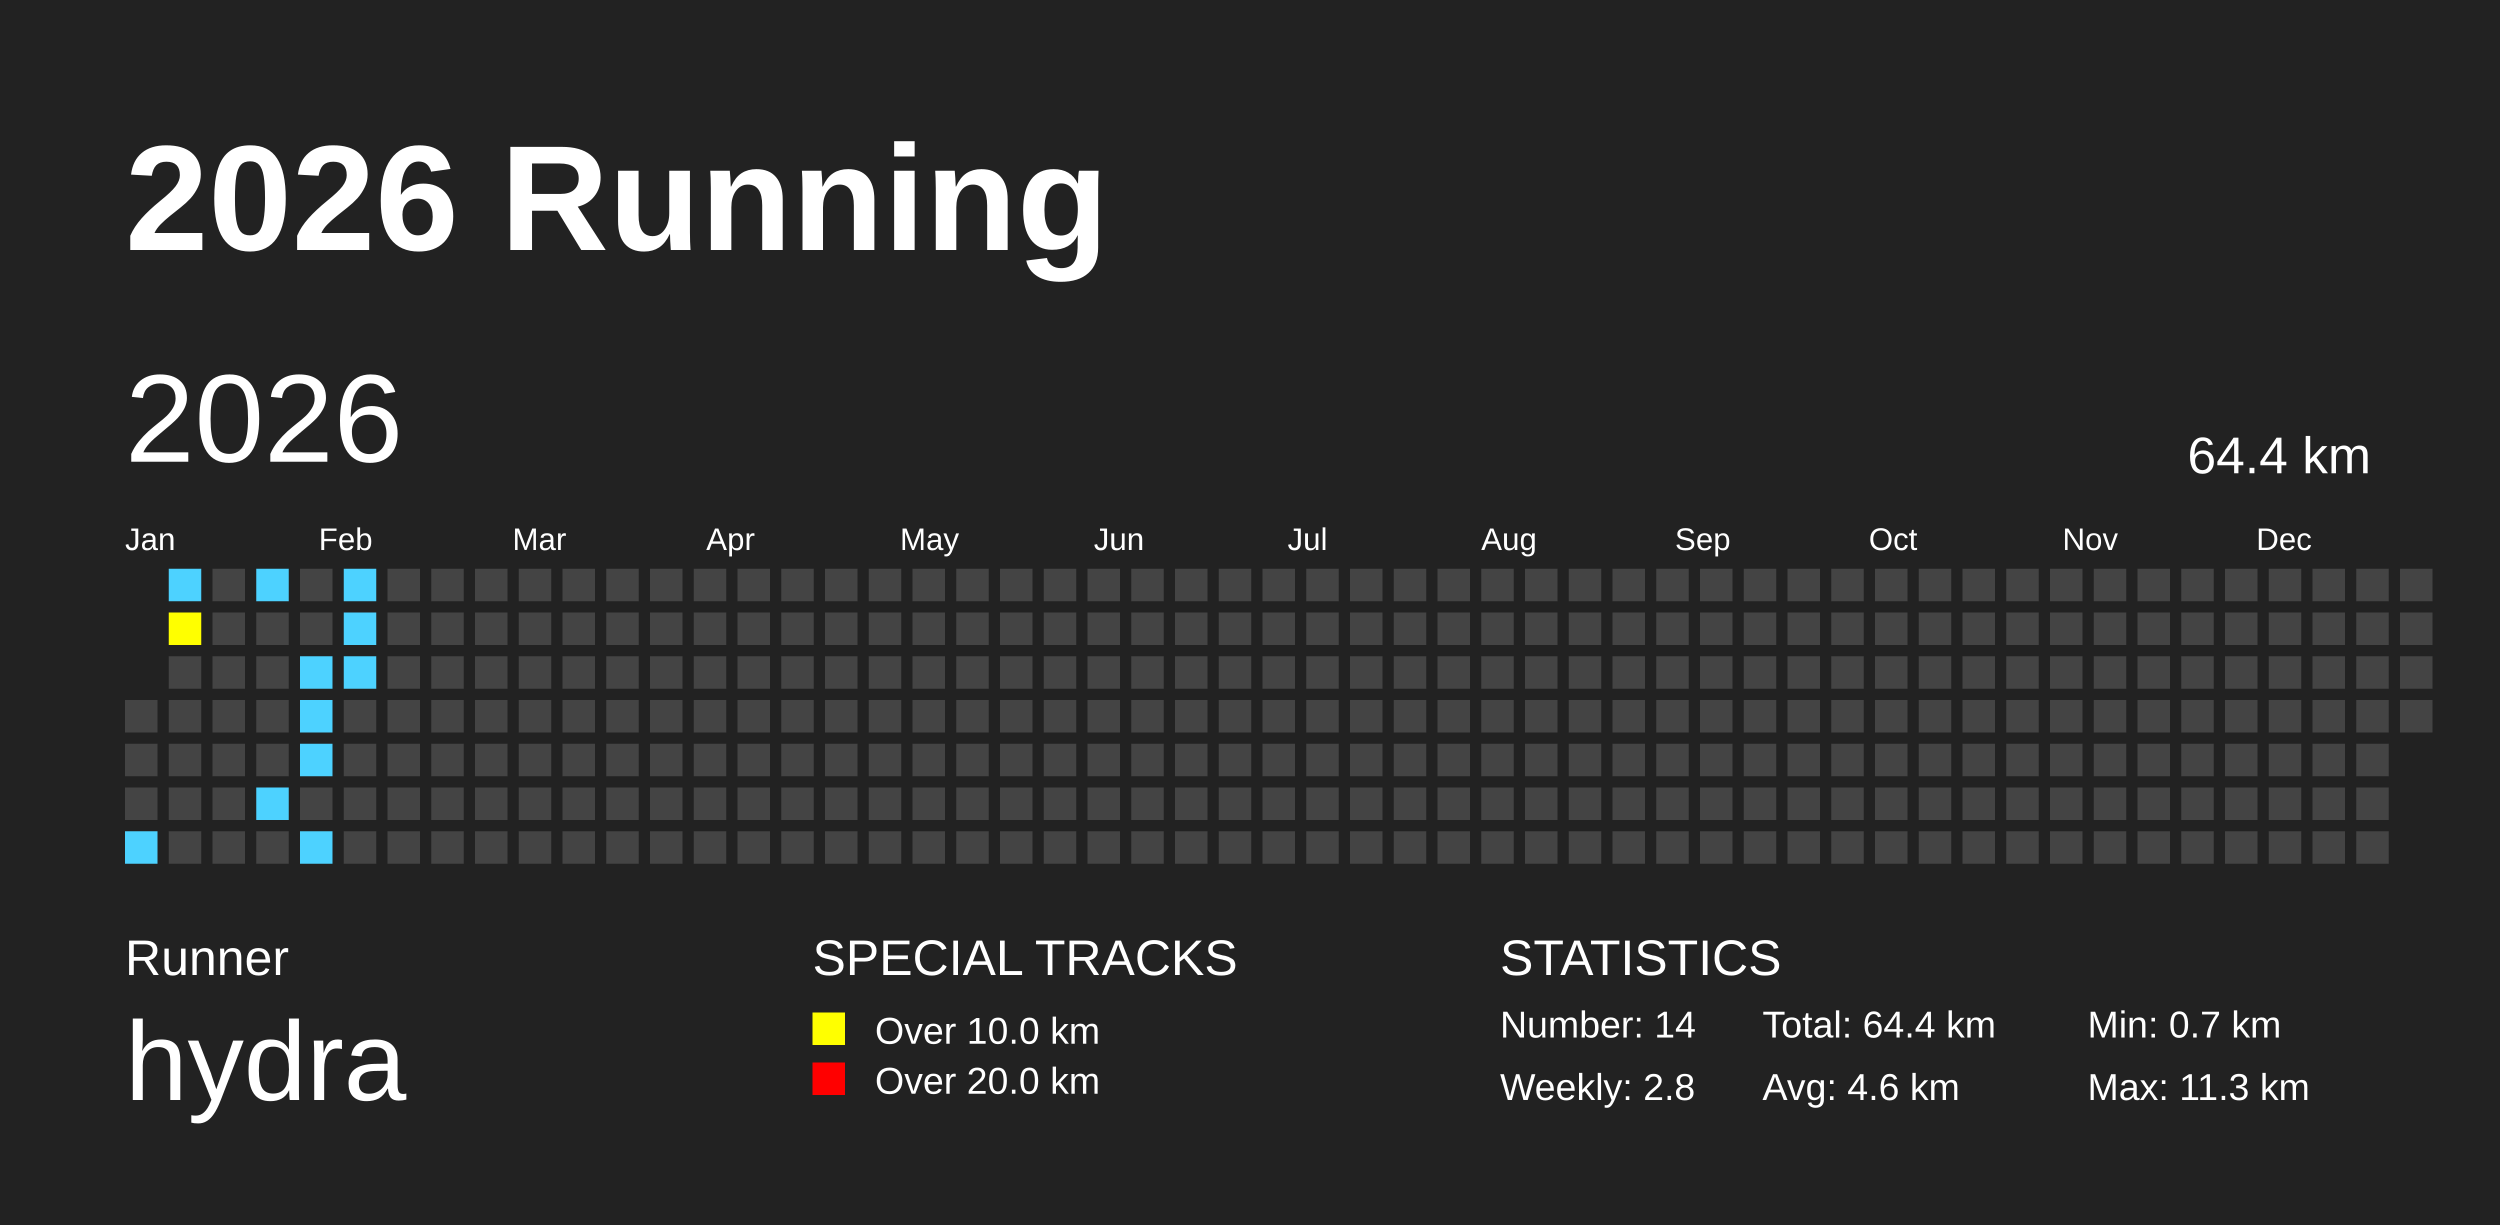
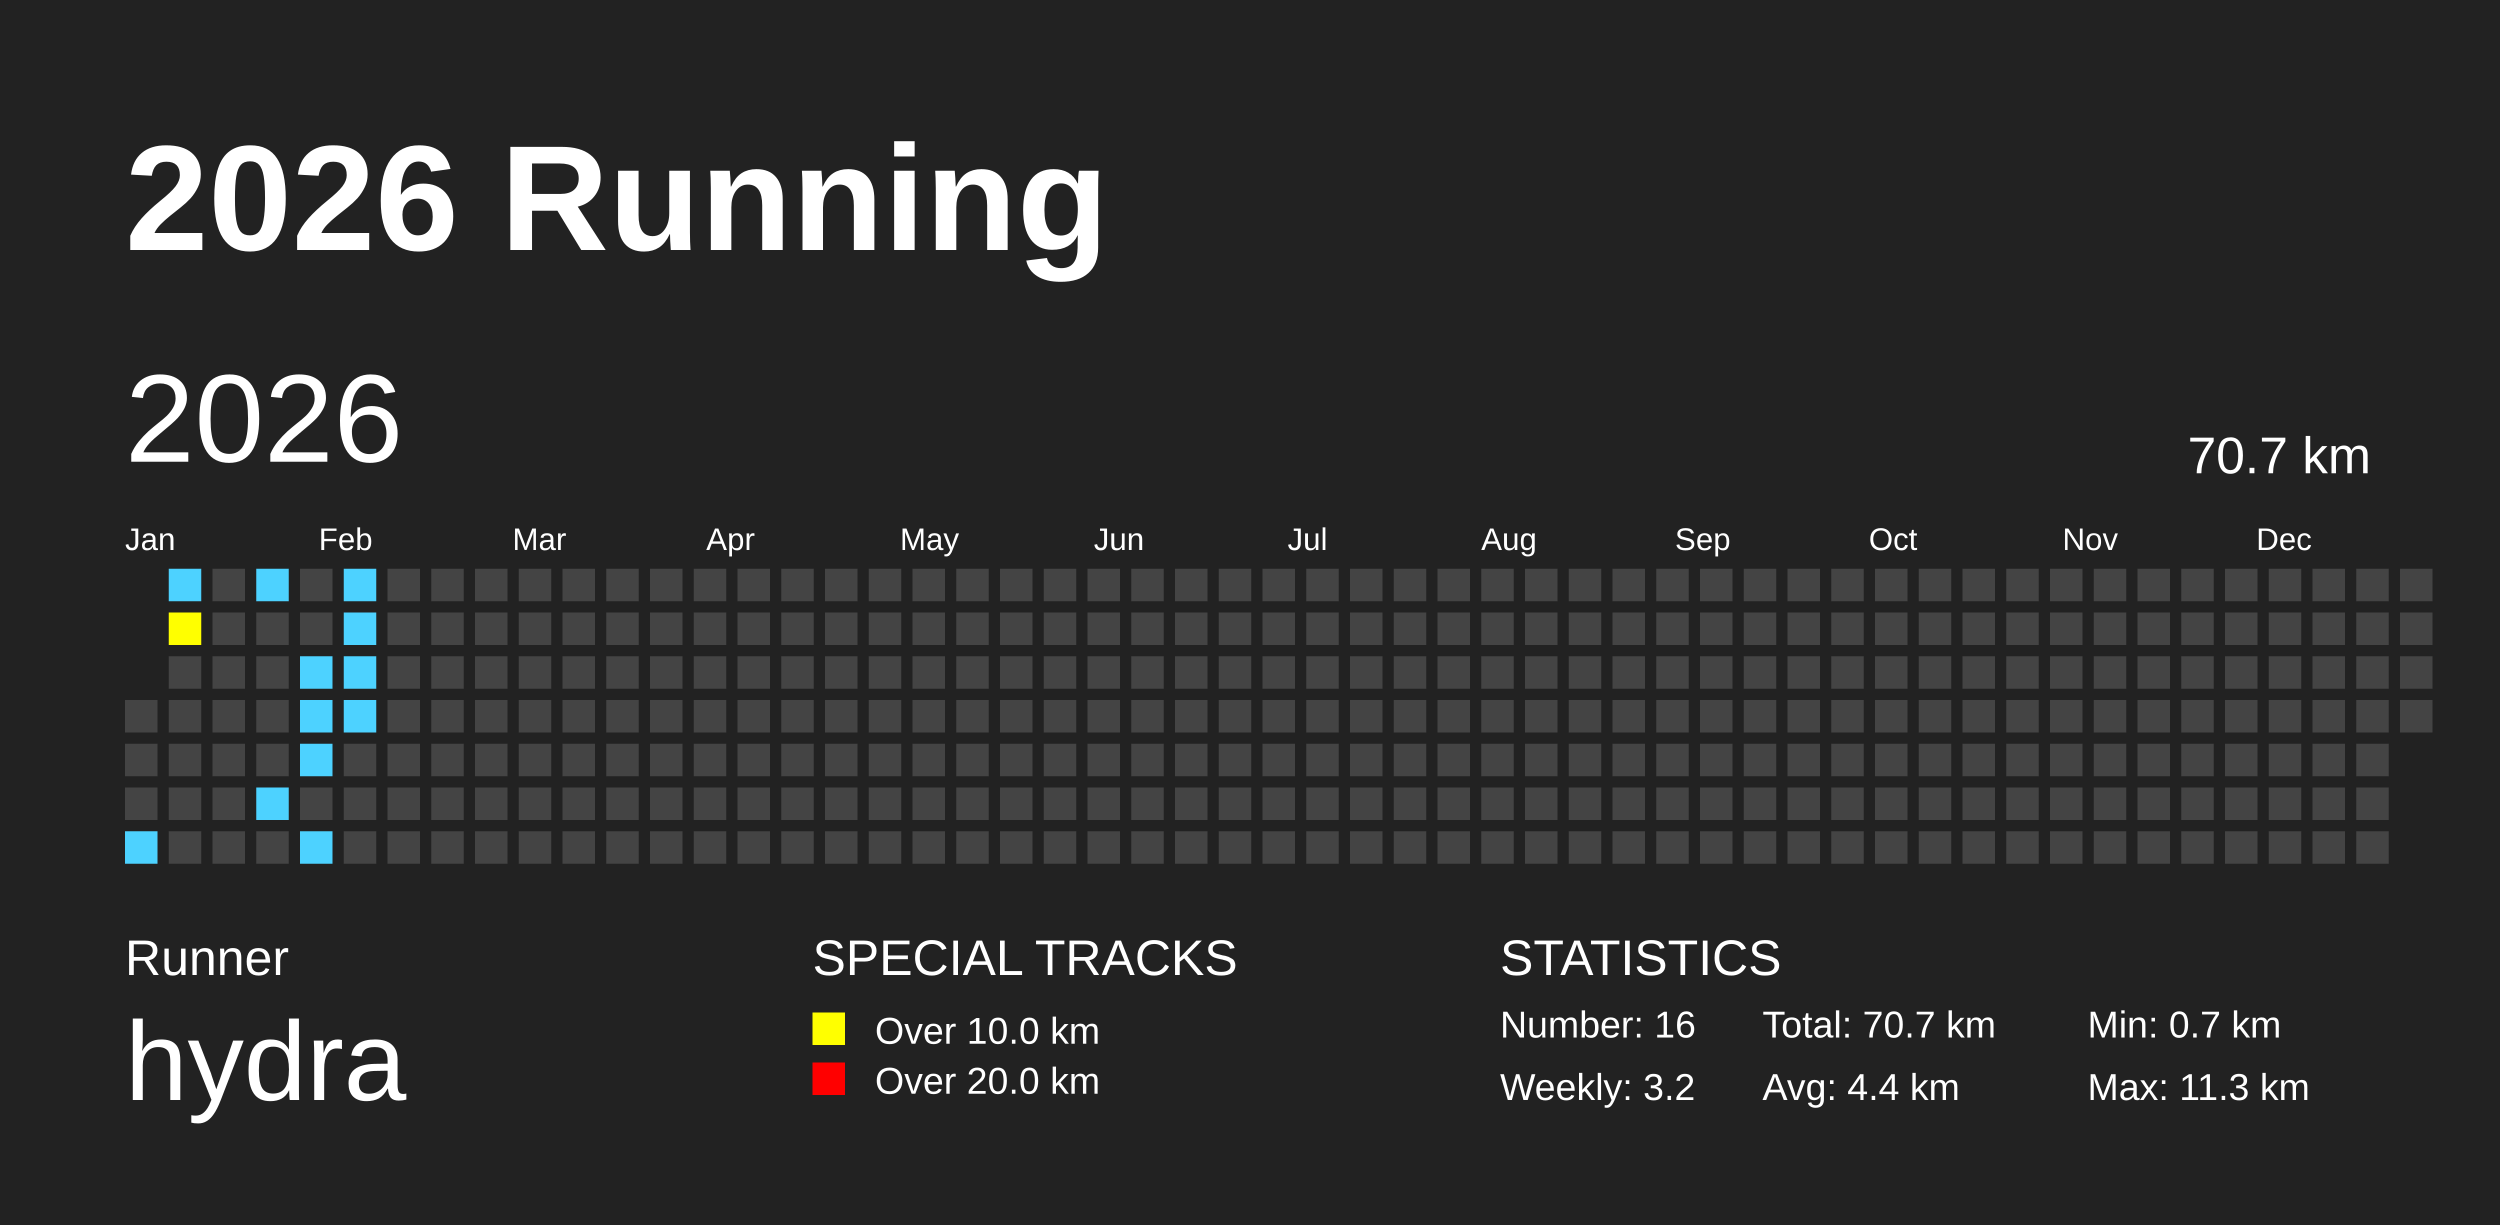
<svg xmlns="http://www.w3.org/2000/svg" baseProfile="full" height="98mm" version="1.1" viewBox="0,0,200,98" width="200mm">
  <defs />
  <rect fill="#222222" height="98" width="200" x="0" y="0" />
  <text fill="#FFFFFF" style="font-size:12px; font-family:Arial; font-weight:bold;" x="10" y="20">2026 Running</text>
  <text fill="#FFFFFF" style="font-size:4px; font-family:Arial" x="10" y="78">Runner</text>
  <text fill="#FFFFFF" style="font-size:9px; font-family:Arial" x="10" y="88">hydra</text>
  <text fill="#FFFFFF" style="font-size:4px; font-family:Arial" x="65" y="78">SPECIAL TRACKS</text>
  <rect fill="yellow" height="2.6" width="2.6" x="65" y="81" />
  <text fill="#FFFFFF" style="font-size:3px; font-family:Arial" x="70" y="83.5">Over 10.0 km</text>
  <rect fill="red" height="2.6" width="2.6" x="65" y="85" />
  <text fill="#FFFFFF" style="font-size:3px; font-family:Arial" x="70" y="87.5">Over 20.0 km</text>
  <text fill="#FFFFFF" style="font-size:4px; font-family:Arial" x="120" y="78">STATISTICS</text>
-   <text fill="#FFFFFF" style="font-size:3px; font-family:Arial" x="120" y="83">Number: 14</text>
-   <text fill="#FFFFFF" style="font-size:3px; font-family:Arial" x="120" y="88">Weekly: 2.8</text>
-   <text fill="#FFFFFF" style="font-size:3px; font-family:Arial" x="141" y="83">Total: 64.4 km</text>
-   <text fill="#FFFFFF" style="font-size:3px; font-family:Arial" x="141" y="88">Avg: 4.6 km</text>
+   <text fill="#FFFFFF" style="font-size:3px; font-family:Arial" x="120" y="83">Number: 16</text>
+   <text fill="#FFFFFF" style="font-size:3px; font-family:Arial" x="120" y="88">Weekly: 3.2</text>
+   <text fill="#FFFFFF" style="font-size:3px; font-family:Arial" x="141" y="83">Total: 70.7 km</text>
+   <text fill="#FFFFFF" style="font-size:3px; font-family:Arial" x="141" y="88">Avg: 4.4 km</text>
  <text fill="#FFFFFF" style="font-size:3px; font-family:Arial" x="167" y="83">Min: 0.7 km</text>
  <text fill="#FFFFFF" style="font-size:3px; font-family:Arial" x="167" y="88">Max: 11.3 km</text>
  <text dominant-baseline="hanging" fill="#FFFFFF" style="font-size:10.0px; font-family:Arial;" x="10" y="30">2026</text>
-   <text dominant-baseline="hanging" fill="#FFFFFF" style="font-size:4.125px; font-family:Arial;" x="175" y="35">64.4 km</text>
+   <text dominant-baseline="hanging" fill="#FFFFFF" style="font-size:4.125px; font-family:Arial;" x="175" y="35">70.7 km</text>
  <text fill="#FFFFFF" style="font-size:2.5px; font-family:Arial" x="10.0" y="44">Jan</text>
  <text fill="#FFFFFF" style="font-size:2.5px; font-family:Arial" x="25.5" y="44">Feb</text>
  <text fill="#FFFFFF" style="font-size:2.5px; font-family:Arial" x="41.0" y="44">Mar</text>
  <text fill="#FFFFFF" style="font-size:2.5px; font-family:Arial" x="56.5" y="44">Apr</text>
  <text fill="#FFFFFF" style="font-size:2.5px; font-family:Arial" x="72.0" y="44">May</text>
  <text fill="#FFFFFF" style="font-size:2.5px; font-family:Arial" x="87.5" y="44">Jun</text>
  <text fill="#FFFFFF" style="font-size:2.5px; font-family:Arial" x="103.0" y="44">Jul</text>
  <text fill="#FFFFFF" style="font-size:2.5px; font-family:Arial" x="118.5" y="44">Aug</text>
  <text fill="#FFFFFF" style="font-size:2.5px; font-family:Arial" x="134.0" y="44">Sep</text>
  <text fill="#FFFFFF" style="font-size:2.5px; font-family:Arial" x="149.5" y="44">Oct</text>
  <text fill="#FFFFFF" style="font-size:2.5px; font-family:Arial" x="165.0" y="44">Nov</text>
  <text fill="#FFFFFF" style="font-size:2.5px; font-family:Arial" x="180.5" y="44">Dec</text>
  <rect fill="#444444" height="2.6" width="2.6" x="10.0" y="56.0" />
  <rect fill="#444444" height="2.6" width="2.6" x="10.0" y="59.5" />
  <rect fill="#444444" height="2.6" width="2.6" x="10.0" y="63.0" />
  <rect fill="#4DD2FF" height="2.6" width="2.6" x="10.0" y="66.5" />
  <rect fill="#4DD2FF" height="2.6" width="2.6" x="13.5" y="45.5" />
  <rect fill="yellow" height="2.6" width="2.6" x="13.5" y="49.0" />
  <rect fill="#444444" height="2.6" width="2.6" x="13.5" y="52.5" />
  <rect fill="#444444" height="2.6" width="2.6" x="13.5" y="56.0" />
  <rect fill="#444444" height="2.6" width="2.6" x="13.5" y="59.5" />
  <rect fill="#444444" height="2.6" width="2.6" x="13.5" y="63.0" />
  <rect fill="#444444" height="2.6" width="2.6" x="13.5" y="66.5" />
  <rect fill="#444444" height="2.6" width="2.6" x="17.0" y="45.5" />
  <rect fill="#444444" height="2.6" width="2.6" x="17.0" y="49.0" />
  <rect fill="#444444" height="2.6" width="2.6" x="17.0" y="52.5" />
  <rect fill="#444444" height="2.6" width="2.6" x="17.0" y="56.0" />
  <rect fill="#444444" height="2.6" width="2.6" x="17.0" y="59.5" />
  <rect fill="#444444" height="2.6" width="2.6" x="17.0" y="63.0" />
  <rect fill="#444444" height="2.6" width="2.6" x="17.0" y="66.5" />
  <rect fill="#4DD2FF" height="2.6" width="2.6" x="20.5" y="45.5" />
  <rect fill="#444444" height="2.6" width="2.6" x="20.5" y="49.0" />
  <rect fill="#444444" height="2.6" width="2.6" x="20.5" y="52.5" />
  <rect fill="#444444" height="2.6" width="2.6" x="20.5" y="56.0" />
  <rect fill="#444444" height="2.6" width="2.6" x="20.5" y="59.5" />
  <rect fill="#4DD2FF" height="2.6" width="2.6" x="20.5" y="63.0" />
  <rect fill="#444444" height="2.6" width="2.6" x="20.5" y="66.5" />
  <rect fill="#444444" height="2.6" width="2.6" x="24.0" y="45.5" />
  <rect fill="#444444" height="2.6" width="2.6" x="24.0" y="49.0" />
  <rect fill="#4DD2FF" height="2.6" width="2.6" x="24.0" y="52.5" />
  <rect fill="#4DD2FF" height="2.6" width="2.6" x="24.0" y="56.0" />
  <rect fill="#4DD2FF" height="2.6" width="2.6" x="24.0" y="59.5" />
  <rect fill="#444444" height="2.6" width="2.6" x="24.0" y="63.0" />
  <rect fill="#4DD2FF" height="2.6" width="2.6" x="24.0" y="66.5" />
  <rect fill="#4DD2FF" height="2.6" width="2.6" x="27.5" y="45.5" />
  <rect fill="#4DD2FF" height="2.6" width="2.6" x="27.5" y="49.0" />
  <rect fill="#4DD2FF" height="2.6" width="2.6" x="27.5" y="52.5" />
-   <rect fill="#444444" height="2.6" width="2.6" x="27.5" y="56.0" />
+   <rect fill="#4DD2FF" height="2.6" width="2.6" x="27.5" y="56.0" />
  <rect fill="#444444" height="2.6" width="2.6" x="27.5" y="59.5" />
  <rect fill="#444444" height="2.6" width="2.6" x="27.5" y="63.0" />
  <rect fill="#444444" height="2.6" width="2.6" x="27.5" y="66.5" />
  <rect fill="#444444" height="2.6" width="2.6" x="31.0" y="45.5" />
  <rect fill="#444444" height="2.6" width="2.6" x="31.0" y="49.0" />
  <rect fill="#444444" height="2.6" width="2.6" x="31.0" y="52.5" />
  <rect fill="#444444" height="2.6" width="2.6" x="31.0" y="56.0" />
  <rect fill="#444444" height="2.6" width="2.6" x="31.0" y="59.5" />
  <rect fill="#444444" height="2.6" width="2.6" x="31.0" y="63.0" />
  <rect fill="#444444" height="2.6" width="2.6" x="31.0" y="66.5" />
  <rect fill="#444444" height="2.6" width="2.6" x="34.5" y="45.5" />
  <rect fill="#444444" height="2.6" width="2.6" x="34.5" y="49.0" />
  <rect fill="#444444" height="2.6" width="2.6" x="34.5" y="52.5" />
  <rect fill="#444444" height="2.6" width="2.6" x="34.5" y="56.0" />
  <rect fill="#444444" height="2.6" width="2.6" x="34.5" y="59.5" />
  <rect fill="#444444" height="2.6" width="2.6" x="34.5" y="63.0" />
  <rect fill="#444444" height="2.6" width="2.6" x="34.5" y="66.5" />
  <rect fill="#444444" height="2.6" width="2.6" x="38.0" y="45.5" />
  <rect fill="#444444" height="2.6" width="2.6" x="38.0" y="49.0" />
  <rect fill="#444444" height="2.6" width="2.6" x="38.0" y="52.5" />
  <rect fill="#444444" height="2.6" width="2.6" x="38.0" y="56.0" />
  <rect fill="#444444" height="2.6" width="2.6" x="38.0" y="59.5" />
  <rect fill="#444444" height="2.6" width="2.6" x="38.0" y="63.0" />
  <rect fill="#444444" height="2.6" width="2.6" x="38.0" y="66.5" />
  <rect fill="#444444" height="2.6" width="2.6" x="41.5" y="45.5" />
  <rect fill="#444444" height="2.6" width="2.6" x="41.5" y="49.0" />
  <rect fill="#444444" height="2.6" width="2.6" x="41.5" y="52.5" />
  <rect fill="#444444" height="2.6" width="2.6" x="41.5" y="56.0" />
  <rect fill="#444444" height="2.6" width="2.6" x="41.5" y="59.5" />
  <rect fill="#444444" height="2.6" width="2.6" x="41.5" y="63.0" />
  <rect fill="#444444" height="2.6" width="2.6" x="41.5" y="66.5" />
  <rect fill="#444444" height="2.6" width="2.6" x="45.0" y="45.5" />
  <rect fill="#444444" height="2.6" width="2.6" x="45.0" y="49.0" />
  <rect fill="#444444" height="2.6" width="2.6" x="45.0" y="52.5" />
  <rect fill="#444444" height="2.6" width="2.6" x="45.0" y="56.0" />
  <rect fill="#444444" height="2.6" width="2.6" x="45.0" y="59.5" />
  <rect fill="#444444" height="2.6" width="2.6" x="45.0" y="63.0" />
  <rect fill="#444444" height="2.6" width="2.6" x="45.0" y="66.5" />
  <rect fill="#444444" height="2.6" width="2.6" x="48.5" y="45.5" />
  <rect fill="#444444" height="2.6" width="2.6" x="48.5" y="49.0" />
  <rect fill="#444444" height="2.6" width="2.6" x="48.5" y="52.5" />
  <rect fill="#444444" height="2.6" width="2.6" x="48.5" y="56.0" />
  <rect fill="#444444" height="2.6" width="2.6" x="48.5" y="59.5" />
  <rect fill="#444444" height="2.6" width="2.6" x="48.5" y="63.0" />
  <rect fill="#444444" height="2.6" width="2.6" x="48.5" y="66.5" />
  <rect fill="#444444" height="2.6" width="2.6" x="52.0" y="45.5" />
  <rect fill="#444444" height="2.6" width="2.6" x="52.0" y="49.0" />
  <rect fill="#444444" height="2.6" width="2.6" x="52.0" y="52.5" />
  <rect fill="#444444" height="2.6" width="2.6" x="52.0" y="56.0" />
  <rect fill="#444444" height="2.6" width="2.6" x="52.0" y="59.5" />
  <rect fill="#444444" height="2.6" width="2.6" x="52.0" y="63.0" />
  <rect fill="#444444" height="2.6" width="2.6" x="52.0" y="66.5" />
  <rect fill="#444444" height="2.6" width="2.6" x="55.5" y="45.5" />
  <rect fill="#444444" height="2.6" width="2.6" x="55.5" y="49.0" />
  <rect fill="#444444" height="2.6" width="2.6" x="55.5" y="52.5" />
  <rect fill="#444444" height="2.6" width="2.6" x="55.5" y="56.0" />
  <rect fill="#444444" height="2.6" width="2.6" x="55.5" y="59.5" />
  <rect fill="#444444" height="2.6" width="2.6" x="55.5" y="63.0" />
  <rect fill="#444444" height="2.6" width="2.6" x="55.5" y="66.5" />
  <rect fill="#444444" height="2.6" width="2.6" x="59.0" y="45.5" />
  <rect fill="#444444" height="2.6" width="2.6" x="59.0" y="49.0" />
  <rect fill="#444444" height="2.6" width="2.6" x="59.0" y="52.5" />
  <rect fill="#444444" height="2.6" width="2.6" x="59.0" y="56.0" />
  <rect fill="#444444" height="2.6" width="2.6" x="59.0" y="59.5" />
  <rect fill="#444444" height="2.6" width="2.6" x="59.0" y="63.0" />
  <rect fill="#444444" height="2.6" width="2.6" x="59.0" y="66.5" />
  <rect fill="#444444" height="2.6" width="2.6" x="62.5" y="45.5" />
  <rect fill="#444444" height="2.6" width="2.6" x="62.5" y="49.0" />
  <rect fill="#444444" height="2.6" width="2.6" x="62.5" y="52.5" />
  <rect fill="#444444" height="2.6" width="2.6" x="62.5" y="56.0" />
  <rect fill="#444444" height="2.6" width="2.6" x="62.5" y="59.5" />
  <rect fill="#444444" height="2.6" width="2.6" x="62.5" y="63.0" />
  <rect fill="#444444" height="2.6" width="2.6" x="62.5" y="66.5" />
  <rect fill="#444444" height="2.6" width="2.6" x="66.0" y="45.5" />
  <rect fill="#444444" height="2.6" width="2.6" x="66.0" y="49.0" />
  <rect fill="#444444" height="2.6" width="2.6" x="66.0" y="52.5" />
  <rect fill="#444444" height="2.6" width="2.6" x="66.0" y="56.0" />
  <rect fill="#444444" height="2.6" width="2.6" x="66.0" y="59.5" />
  <rect fill="#444444" height="2.6" width="2.6" x="66.0" y="63.0" />
  <rect fill="#444444" height="2.6" width="2.6" x="66.0" y="66.5" />
  <rect fill="#444444" height="2.6" width="2.6" x="69.5" y="45.5" />
  <rect fill="#444444" height="2.6" width="2.6" x="69.5" y="49.0" />
  <rect fill="#444444" height="2.6" width="2.6" x="69.5" y="52.5" />
  <rect fill="#444444" height="2.6" width="2.6" x="69.5" y="56.0" />
  <rect fill="#444444" height="2.6" width="2.6" x="69.5" y="59.5" />
  <rect fill="#444444" height="2.6" width="2.6" x="69.5" y="63.0" />
  <rect fill="#444444" height="2.6" width="2.6" x="69.5" y="66.5" />
  <rect fill="#444444" height="2.6" width="2.6" x="73.0" y="45.5" />
  <rect fill="#444444" height="2.6" width="2.6" x="73.0" y="49.0" />
  <rect fill="#444444" height="2.6" width="2.6" x="73.0" y="52.5" />
  <rect fill="#444444" height="2.6" width="2.6" x="73.0" y="56.0" />
  <rect fill="#444444" height="2.6" width="2.6" x="73.0" y="59.5" />
  <rect fill="#444444" height="2.6" width="2.6" x="73.0" y="63.0" />
  <rect fill="#444444" height="2.6" width="2.6" x="73.0" y="66.5" />
  <rect fill="#444444" height="2.6" width="2.6" x="76.5" y="45.5" />
  <rect fill="#444444" height="2.6" width="2.6" x="76.5" y="49.0" />
  <rect fill="#444444" height="2.6" width="2.6" x="76.5" y="52.5" />
  <rect fill="#444444" height="2.6" width="2.6" x="76.5" y="56.0" />
  <rect fill="#444444" height="2.6" width="2.6" x="76.5" y="59.5" />
  <rect fill="#444444" height="2.6" width="2.6" x="76.5" y="63.0" />
  <rect fill="#444444" height="2.6" width="2.6" x="76.5" y="66.5" />
  <rect fill="#444444" height="2.6" width="2.6" x="80.0" y="45.5" />
  <rect fill="#444444" height="2.6" width="2.6" x="80.0" y="49.0" />
  <rect fill="#444444" height="2.6" width="2.6" x="80.0" y="52.5" />
  <rect fill="#444444" height="2.6" width="2.6" x="80.0" y="56.0" />
  <rect fill="#444444" height="2.6" width="2.6" x="80.0" y="59.5" />
  <rect fill="#444444" height="2.6" width="2.6" x="80.0" y="63.0" />
  <rect fill="#444444" height="2.6" width="2.6" x="80.0" y="66.5" />
  <rect fill="#444444" height="2.6" width="2.6" x="83.5" y="45.5" />
  <rect fill="#444444" height="2.6" width="2.6" x="83.5" y="49.0" />
  <rect fill="#444444" height="2.6" width="2.6" x="83.5" y="52.5" />
  <rect fill="#444444" height="2.6" width="2.6" x="83.5" y="56.0" />
  <rect fill="#444444" height="2.6" width="2.6" x="83.5" y="59.5" />
  <rect fill="#444444" height="2.6" width="2.6" x="83.5" y="63.0" />
  <rect fill="#444444" height="2.6" width="2.6" x="83.5" y="66.5" />
  <rect fill="#444444" height="2.6" width="2.6" x="87.0" y="45.5" />
  <rect fill="#444444" height="2.6" width="2.6" x="87.0" y="49.0" />
  <rect fill="#444444" height="2.6" width="2.6" x="87.0" y="52.5" />
  <rect fill="#444444" height="2.6" width="2.6" x="87.0" y="56.0" />
  <rect fill="#444444" height="2.6" width="2.6" x="87.0" y="59.5" />
  <rect fill="#444444" height="2.6" width="2.6" x="87.0" y="63.0" />
  <rect fill="#444444" height="2.6" width="2.6" x="87.0" y="66.5" />
  <rect fill="#444444" height="2.6" width="2.6" x="90.5" y="45.5" />
  <rect fill="#444444" height="2.6" width="2.6" x="90.5" y="49.0" />
  <rect fill="#444444" height="2.6" width="2.6" x="90.5" y="52.5" />
  <rect fill="#444444" height="2.6" width="2.6" x="90.5" y="56.0" />
  <rect fill="#444444" height="2.6" width="2.6" x="90.5" y="59.5" />
  <rect fill="#444444" height="2.6" width="2.6" x="90.5" y="63.0" />
  <rect fill="#444444" height="2.6" width="2.6" x="90.5" y="66.5" />
  <rect fill="#444444" height="2.6" width="2.6" x="94.0" y="45.5" />
  <rect fill="#444444" height="2.6" width="2.6" x="94.0" y="49.0" />
  <rect fill="#444444" height="2.6" width="2.6" x="94.0" y="52.5" />
  <rect fill="#444444" height="2.6" width="2.6" x="94.0" y="56.0" />
  <rect fill="#444444" height="2.6" width="2.6" x="94.0" y="59.5" />
  <rect fill="#444444" height="2.6" width="2.6" x="94.0" y="63.0" />
  <rect fill="#444444" height="2.6" width="2.6" x="94.0" y="66.5" />
  <rect fill="#444444" height="2.6" width="2.6" x="97.5" y="45.5" />
  <rect fill="#444444" height="2.6" width="2.6" x="97.5" y="49.0" />
  <rect fill="#444444" height="2.6" width="2.6" x="97.5" y="52.5" />
  <rect fill="#444444" height="2.6" width="2.6" x="97.5" y="56.0" />
  <rect fill="#444444" height="2.6" width="2.6" x="97.5" y="59.5" />
  <rect fill="#444444" height="2.6" width="2.6" x="97.5" y="63.0" />
  <rect fill="#444444" height="2.6" width="2.6" x="97.5" y="66.5" />
  <rect fill="#444444" height="2.6" width="2.6" x="101.0" y="45.5" />
  <rect fill="#444444" height="2.6" width="2.6" x="101.0" y="49.0" />
  <rect fill="#444444" height="2.6" width="2.6" x="101.0" y="52.5" />
  <rect fill="#444444" height="2.6" width="2.6" x="101.0" y="56.0" />
  <rect fill="#444444" height="2.6" width="2.6" x="101.0" y="59.5" />
  <rect fill="#444444" height="2.6" width="2.6" x="101.0" y="63.0" />
  <rect fill="#444444" height="2.6" width="2.6" x="101.0" y="66.5" />
  <rect fill="#444444" height="2.6" width="2.6" x="104.5" y="45.5" />
  <rect fill="#444444" height="2.6" width="2.6" x="104.5" y="49.0" />
  <rect fill="#444444" height="2.6" width="2.6" x="104.5" y="52.5" />
  <rect fill="#444444" height="2.6" width="2.6" x="104.5" y="56.0" />
  <rect fill="#444444" height="2.6" width="2.6" x="104.5" y="59.5" />
  <rect fill="#444444" height="2.6" width="2.6" x="104.5" y="63.0" />
  <rect fill="#444444" height="2.6" width="2.6" x="104.5" y="66.5" />
  <rect fill="#444444" height="2.6" width="2.6" x="108.0" y="45.5" />
  <rect fill="#444444" height="2.6" width="2.6" x="108.0" y="49.0" />
  <rect fill="#444444" height="2.6" width="2.6" x="108.0" y="52.5" />
  <rect fill="#444444" height="2.6" width="2.6" x="108.0" y="56.0" />
  <rect fill="#444444" height="2.6" width="2.6" x="108.0" y="59.5" />
  <rect fill="#444444" height="2.6" width="2.6" x="108.0" y="63.0" />
  <rect fill="#444444" height="2.6" width="2.6" x="108.0" y="66.5" />
  <rect fill="#444444" height="2.6" width="2.6" x="111.5" y="45.5" />
  <rect fill="#444444" height="2.6" width="2.6" x="111.5" y="49.0" />
  <rect fill="#444444" height="2.6" width="2.6" x="111.5" y="52.5" />
  <rect fill="#444444" height="2.6" width="2.6" x="111.5" y="56.0" />
  <rect fill="#444444" height="2.6" width="2.6" x="111.5" y="59.5" />
  <rect fill="#444444" height="2.6" width="2.6" x="111.5" y="63.0" />
  <rect fill="#444444" height="2.6" width="2.6" x="111.5" y="66.5" />
  <rect fill="#444444" height="2.6" width="2.6" x="115.0" y="45.5" />
  <rect fill="#444444" height="2.6" width="2.6" x="115.0" y="49.0" />
  <rect fill="#444444" height="2.6" width="2.6" x="115.0" y="52.5" />
  <rect fill="#444444" height="2.6" width="2.6" x="115.0" y="56.0" />
  <rect fill="#444444" height="2.6" width="2.6" x="115.0" y="59.5" />
  <rect fill="#444444" height="2.6" width="2.6" x="115.0" y="63.0" />
  <rect fill="#444444" height="2.6" width="2.6" x="115.0" y="66.5" />
  <rect fill="#444444" height="2.6" width="2.6" x="118.5" y="45.5" />
  <rect fill="#444444" height="2.6" width="2.6" x="118.5" y="49.0" />
  <rect fill="#444444" height="2.6" width="2.6" x="118.5" y="52.5" />
  <rect fill="#444444" height="2.6" width="2.6" x="118.5" y="56.0" />
  <rect fill="#444444" height="2.6" width="2.6" x="118.5" y="59.5" />
  <rect fill="#444444" height="2.6" width="2.6" x="118.5" y="63.0" />
  <rect fill="#444444" height="2.6" width="2.6" x="118.5" y="66.5" />
  <rect fill="#444444" height="2.6" width="2.6" x="122.0" y="45.5" />
  <rect fill="#444444" height="2.6" width="2.6" x="122.0" y="49.0" />
  <rect fill="#444444" height="2.6" width="2.6" x="122.0" y="52.5" />
  <rect fill="#444444" height="2.6" width="2.6" x="122.0" y="56.0" />
  <rect fill="#444444" height="2.6" width="2.6" x="122.0" y="59.5" />
  <rect fill="#444444" height="2.6" width="2.6" x="122.0" y="63.0" />
  <rect fill="#444444" height="2.6" width="2.6" x="122.0" y="66.5" />
  <rect fill="#444444" height="2.6" width="2.6" x="125.5" y="45.5" />
  <rect fill="#444444" height="2.6" width="2.6" x="125.5" y="49.0" />
  <rect fill="#444444" height="2.6" width="2.6" x="125.5" y="52.5" />
  <rect fill="#444444" height="2.6" width="2.6" x="125.5" y="56.0" />
  <rect fill="#444444" height="2.6" width="2.6" x="125.5" y="59.5" />
  <rect fill="#444444" height="2.6" width="2.6" x="125.5" y="63.0" />
  <rect fill="#444444" height="2.6" width="2.6" x="125.5" y="66.5" />
  <rect fill="#444444" height="2.6" width="2.6" x="129.0" y="45.5" />
  <rect fill="#444444" height="2.6" width="2.6" x="129.0" y="49.0" />
  <rect fill="#444444" height="2.6" width="2.6" x="129.0" y="52.5" />
  <rect fill="#444444" height="2.6" width="2.6" x="129.0" y="56.0" />
  <rect fill="#444444" height="2.6" width="2.6" x="129.0" y="59.5" />
  <rect fill="#444444" height="2.6" width="2.6" x="129.0" y="63.0" />
  <rect fill="#444444" height="2.6" width="2.6" x="129.0" y="66.5" />
  <rect fill="#444444" height="2.6" width="2.6" x="132.5" y="45.5" />
  <rect fill="#444444" height="2.6" width="2.6" x="132.5" y="49.0" />
  <rect fill="#444444" height="2.6" width="2.6" x="132.5" y="52.5" />
  <rect fill="#444444" height="2.6" width="2.6" x="132.5" y="56.0" />
  <rect fill="#444444" height="2.6" width="2.6" x="132.5" y="59.5" />
  <rect fill="#444444" height="2.6" width="2.6" x="132.5" y="63.0" />
  <rect fill="#444444" height="2.6" width="2.6" x="132.5" y="66.5" />
  <rect fill="#444444" height="2.6" width="2.6" x="136.0" y="45.5" />
  <rect fill="#444444" height="2.6" width="2.6" x="136.0" y="49.0" />
  <rect fill="#444444" height="2.6" width="2.6" x="136.0" y="52.5" />
  <rect fill="#444444" height="2.6" width="2.6" x="136.0" y="56.0" />
  <rect fill="#444444" height="2.6" width="2.6" x="136.0" y="59.5" />
  <rect fill="#444444" height="2.6" width="2.6" x="136.0" y="63.0" />
  <rect fill="#444444" height="2.6" width="2.6" x="136.0" y="66.5" />
  <rect fill="#444444" height="2.6" width="2.6" x="139.5" y="45.5" />
  <rect fill="#444444" height="2.6" width="2.6" x="139.5" y="49.0" />
  <rect fill="#444444" height="2.6" width="2.6" x="139.5" y="52.5" />
  <rect fill="#444444" height="2.6" width="2.6" x="139.5" y="56.0" />
  <rect fill="#444444" height="2.6" width="2.6" x="139.5" y="59.5" />
  <rect fill="#444444" height="2.6" width="2.6" x="139.5" y="63.0" />
  <rect fill="#444444" height="2.6" width="2.6" x="139.5" y="66.5" />
  <rect fill="#444444" height="2.6" width="2.6" x="143.0" y="45.5" />
  <rect fill="#444444" height="2.6" width="2.6" x="143.0" y="49.0" />
  <rect fill="#444444" height="2.6" width="2.6" x="143.0" y="52.5" />
  <rect fill="#444444" height="2.6" width="2.6" x="143.0" y="56.0" />
  <rect fill="#444444" height="2.6" width="2.6" x="143.0" y="59.5" />
  <rect fill="#444444" height="2.6" width="2.6" x="143.0" y="63.0" />
  <rect fill="#444444" height="2.6" width="2.6" x="143.0" y="66.5" />
  <rect fill="#444444" height="2.6" width="2.6" x="146.5" y="45.5" />
  <rect fill="#444444" height="2.6" width="2.6" x="146.5" y="49.0" />
  <rect fill="#444444" height="2.6" width="2.6" x="146.5" y="52.5" />
  <rect fill="#444444" height="2.6" width="2.6" x="146.5" y="56.0" />
  <rect fill="#444444" height="2.6" width="2.6" x="146.5" y="59.5" />
  <rect fill="#444444" height="2.6" width="2.6" x="146.5" y="63.0" />
  <rect fill="#444444" height="2.6" width="2.6" x="146.5" y="66.5" />
  <rect fill="#444444" height="2.6" width="2.6" x="150.0" y="45.5" />
  <rect fill="#444444" height="2.6" width="2.6" x="150.0" y="49.0" />
  <rect fill="#444444" height="2.6" width="2.6" x="150.0" y="52.5" />
  <rect fill="#444444" height="2.6" width="2.6" x="150.0" y="56.0" />
  <rect fill="#444444" height="2.6" width="2.6" x="150.0" y="59.5" />
  <rect fill="#444444" height="2.6" width="2.6" x="150.0" y="63.0" />
  <rect fill="#444444" height="2.6" width="2.6" x="150.0" y="66.5" />
  <rect fill="#444444" height="2.6" width="2.6" x="153.5" y="45.5" />
  <rect fill="#444444" height="2.6" width="2.6" x="153.5" y="49.0" />
  <rect fill="#444444" height="2.6" width="2.6" x="153.5" y="52.5" />
  <rect fill="#444444" height="2.6" width="2.6" x="153.5" y="56.0" />
  <rect fill="#444444" height="2.6" width="2.6" x="153.5" y="59.5" />
  <rect fill="#444444" height="2.6" width="2.6" x="153.5" y="63.0" />
  <rect fill="#444444" height="2.6" width="2.6" x="153.5" y="66.5" />
  <rect fill="#444444" height="2.6" width="2.6" x="157.0" y="45.5" />
  <rect fill="#444444" height="2.6" width="2.6" x="157.0" y="49.0" />
  <rect fill="#444444" height="2.6" width="2.6" x="157.0" y="52.5" />
  <rect fill="#444444" height="2.6" width="2.6" x="157.0" y="56.0" />
  <rect fill="#444444" height="2.6" width="2.6" x="157.0" y="59.5" />
  <rect fill="#444444" height="2.6" width="2.6" x="157.0" y="63.0" />
  <rect fill="#444444" height="2.6" width="2.6" x="157.0" y="66.5" />
  <rect fill="#444444" height="2.6" width="2.6" x="160.5" y="45.5" />
  <rect fill="#444444" height="2.6" width="2.6" x="160.5" y="49.0" />
  <rect fill="#444444" height="2.6" width="2.6" x="160.5" y="52.5" />
  <rect fill="#444444" height="2.6" width="2.6" x="160.5" y="56.0" />
  <rect fill="#444444" height="2.6" width="2.6" x="160.5" y="59.5" />
  <rect fill="#444444" height="2.6" width="2.6" x="160.5" y="63.0" />
  <rect fill="#444444" height="2.6" width="2.6" x="160.5" y="66.5" />
  <rect fill="#444444" height="2.6" width="2.6" x="164.0" y="45.5" />
  <rect fill="#444444" height="2.6" width="2.6" x="164.0" y="49.0" />
  <rect fill="#444444" height="2.6" width="2.6" x="164.0" y="52.5" />
  <rect fill="#444444" height="2.6" width="2.6" x="164.0" y="56.0" />
  <rect fill="#444444" height="2.6" width="2.6" x="164.0" y="59.5" />
  <rect fill="#444444" height="2.6" width="2.6" x="164.0" y="63.0" />
  <rect fill="#444444" height="2.6" width="2.6" x="164.0" y="66.5" />
  <rect fill="#444444" height="2.6" width="2.6" x="167.5" y="45.5" />
  <rect fill="#444444" height="2.6" width="2.6" x="167.5" y="49.0" />
  <rect fill="#444444" height="2.6" width="2.6" x="167.5" y="52.5" />
  <rect fill="#444444" height="2.6" width="2.6" x="167.5" y="56.0" />
  <rect fill="#444444" height="2.6" width="2.6" x="167.5" y="59.5" />
  <rect fill="#444444" height="2.6" width="2.6" x="167.5" y="63.0" />
  <rect fill="#444444" height="2.6" width="2.6" x="167.5" y="66.5" />
  <rect fill="#444444" height="2.6" width="2.6" x="171.0" y="45.5" />
  <rect fill="#444444" height="2.6" width="2.6" x="171.0" y="49.0" />
  <rect fill="#444444" height="2.6" width="2.6" x="171.0" y="52.5" />
  <rect fill="#444444" height="2.6" width="2.6" x="171.0" y="56.0" />
  <rect fill="#444444" height="2.6" width="2.6" x="171.0" y="59.5" />
  <rect fill="#444444" height="2.6" width="2.6" x="171.0" y="63.0" />
  <rect fill="#444444" height="2.6" width="2.6" x="171.0" y="66.5" />
  <rect fill="#444444" height="2.6" width="2.6" x="174.5" y="45.5" />
  <rect fill="#444444" height="2.6" width="2.6" x="174.5" y="49.0" />
  <rect fill="#444444" height="2.6" width="2.6" x="174.5" y="52.5" />
  <rect fill="#444444" height="2.6" width="2.6" x="174.5" y="56.0" />
  <rect fill="#444444" height="2.6" width="2.6" x="174.5" y="59.5" />
  <rect fill="#444444" height="2.6" width="2.6" x="174.5" y="63.0" />
  <rect fill="#444444" height="2.6" width="2.6" x="174.5" y="66.5" />
  <rect fill="#444444" height="2.6" width="2.6" x="178.0" y="45.5" />
  <rect fill="#444444" height="2.6" width="2.6" x="178.0" y="49.0" />
  <rect fill="#444444" height="2.6" width="2.6" x="178.0" y="52.5" />
  <rect fill="#444444" height="2.6" width="2.6" x="178.0" y="56.0" />
  <rect fill="#444444" height="2.6" width="2.6" x="178.0" y="59.5" />
  <rect fill="#444444" height="2.6" width="2.6" x="178.0" y="63.0" />
  <rect fill="#444444" height="2.6" width="2.6" x="178.0" y="66.5" />
  <rect fill="#444444" height="2.6" width="2.6" x="181.5" y="45.5" />
  <rect fill="#444444" height="2.6" width="2.6" x="181.5" y="49.0" />
  <rect fill="#444444" height="2.6" width="2.6" x="181.5" y="52.5" />
  <rect fill="#444444" height="2.6" width="2.6" x="181.5" y="56.0" />
  <rect fill="#444444" height="2.6" width="2.6" x="181.5" y="59.5" />
  <rect fill="#444444" height="2.6" width="2.6" x="181.5" y="63.0" />
  <rect fill="#444444" height="2.6" width="2.6" x="181.5" y="66.5" />
  <rect fill="#444444" height="2.6" width="2.6" x="185.0" y="45.5" />
  <rect fill="#444444" height="2.6" width="2.6" x="185.0" y="49.0" />
  <rect fill="#444444" height="2.6" width="2.6" x="185.0" y="52.5" />
  <rect fill="#444444" height="2.6" width="2.6" x="185.0" y="56.0" />
  <rect fill="#444444" height="2.6" width="2.6" x="185.0" y="59.5" />
  <rect fill="#444444" height="2.6" width="2.6" x="185.0" y="63.0" />
  <rect fill="#444444" height="2.6" width="2.6" x="185.0" y="66.5" />
  <rect fill="#444444" height="2.6" width="2.6" x="188.5" y="45.5" />
  <rect fill="#444444" height="2.6" width="2.6" x="188.5" y="49.0" />
  <rect fill="#444444" height="2.6" width="2.6" x="188.5" y="52.5" />
  <rect fill="#444444" height="2.6" width="2.6" x="188.5" y="56.0" />
  <rect fill="#444444" height="2.6" width="2.6" x="188.5" y="59.5" />
  <rect fill="#444444" height="2.6" width="2.6" x="188.5" y="63.0" />
  <rect fill="#444444" height="2.6" width="2.6" x="188.5" y="66.5" />
  <rect fill="#444444" height="2.6" width="2.6" x="192.0" y="45.5" />
  <rect fill="#444444" height="2.6" width="2.6" x="192.0" y="49.0" />
  <rect fill="#444444" height="2.6" width="2.6" x="192.0" y="52.5" />
  <rect fill="#444444" height="2.6" width="2.6" x="192.0" y="56.0" />
</svg>
